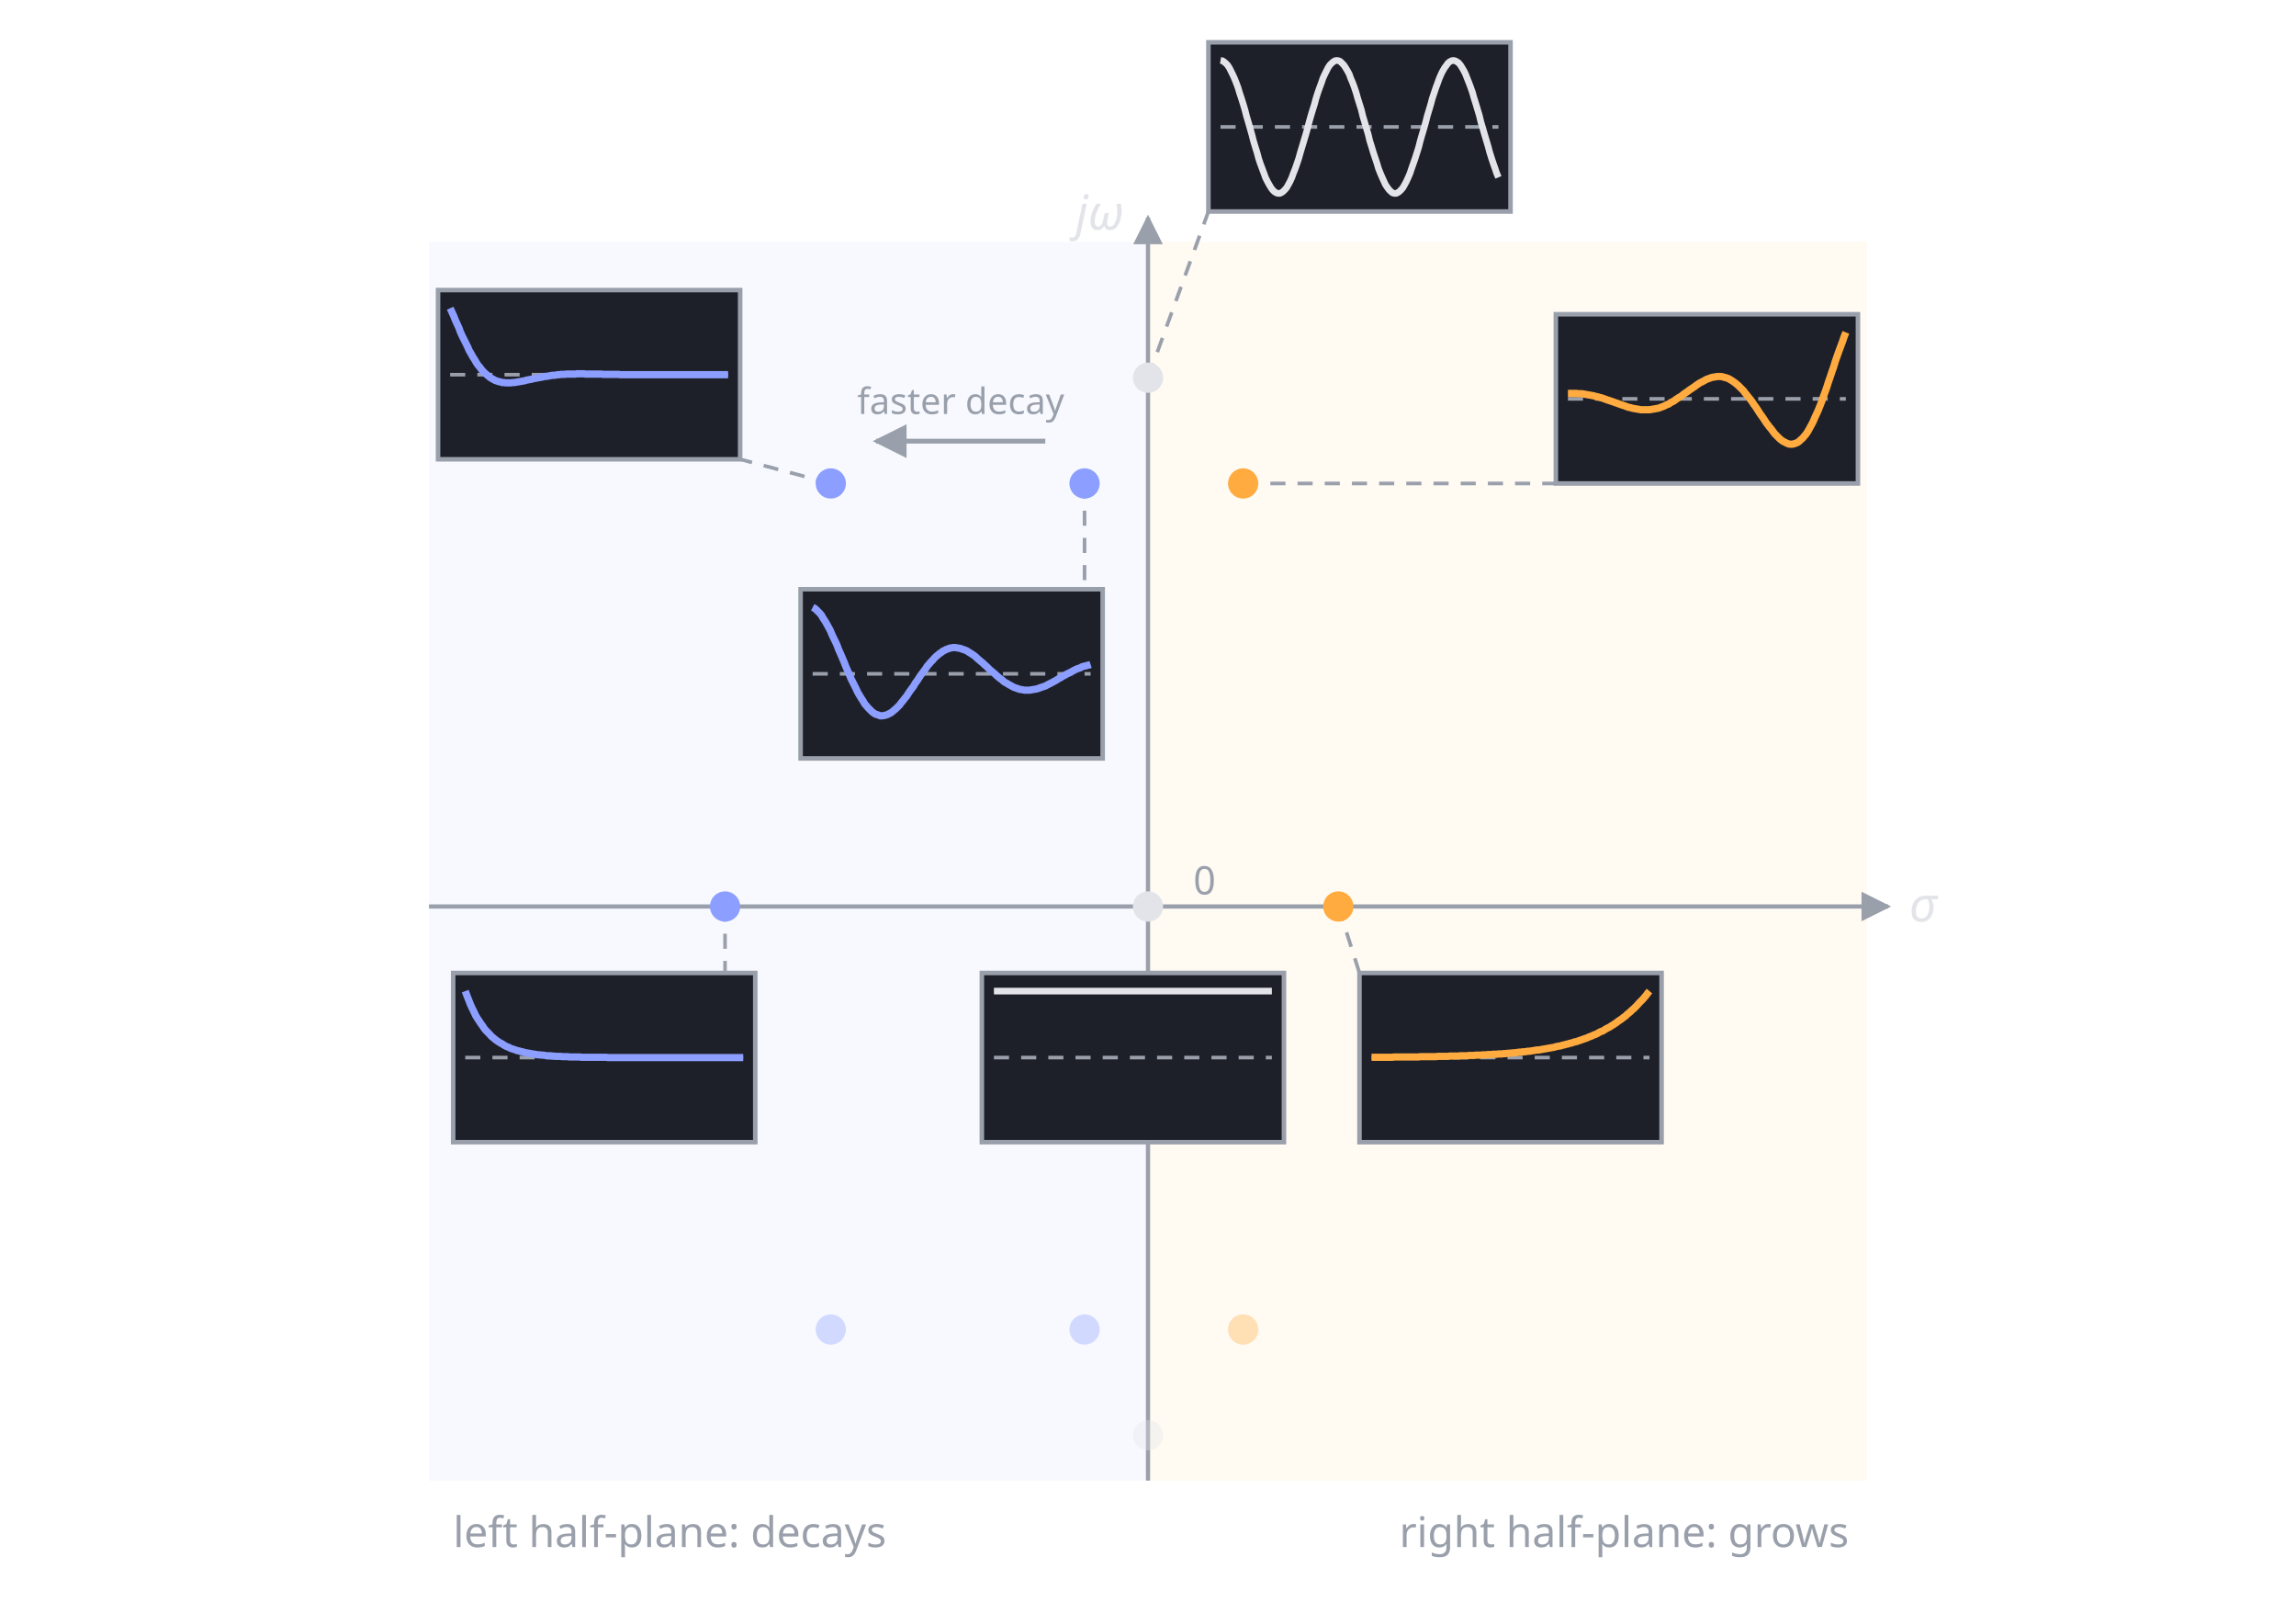
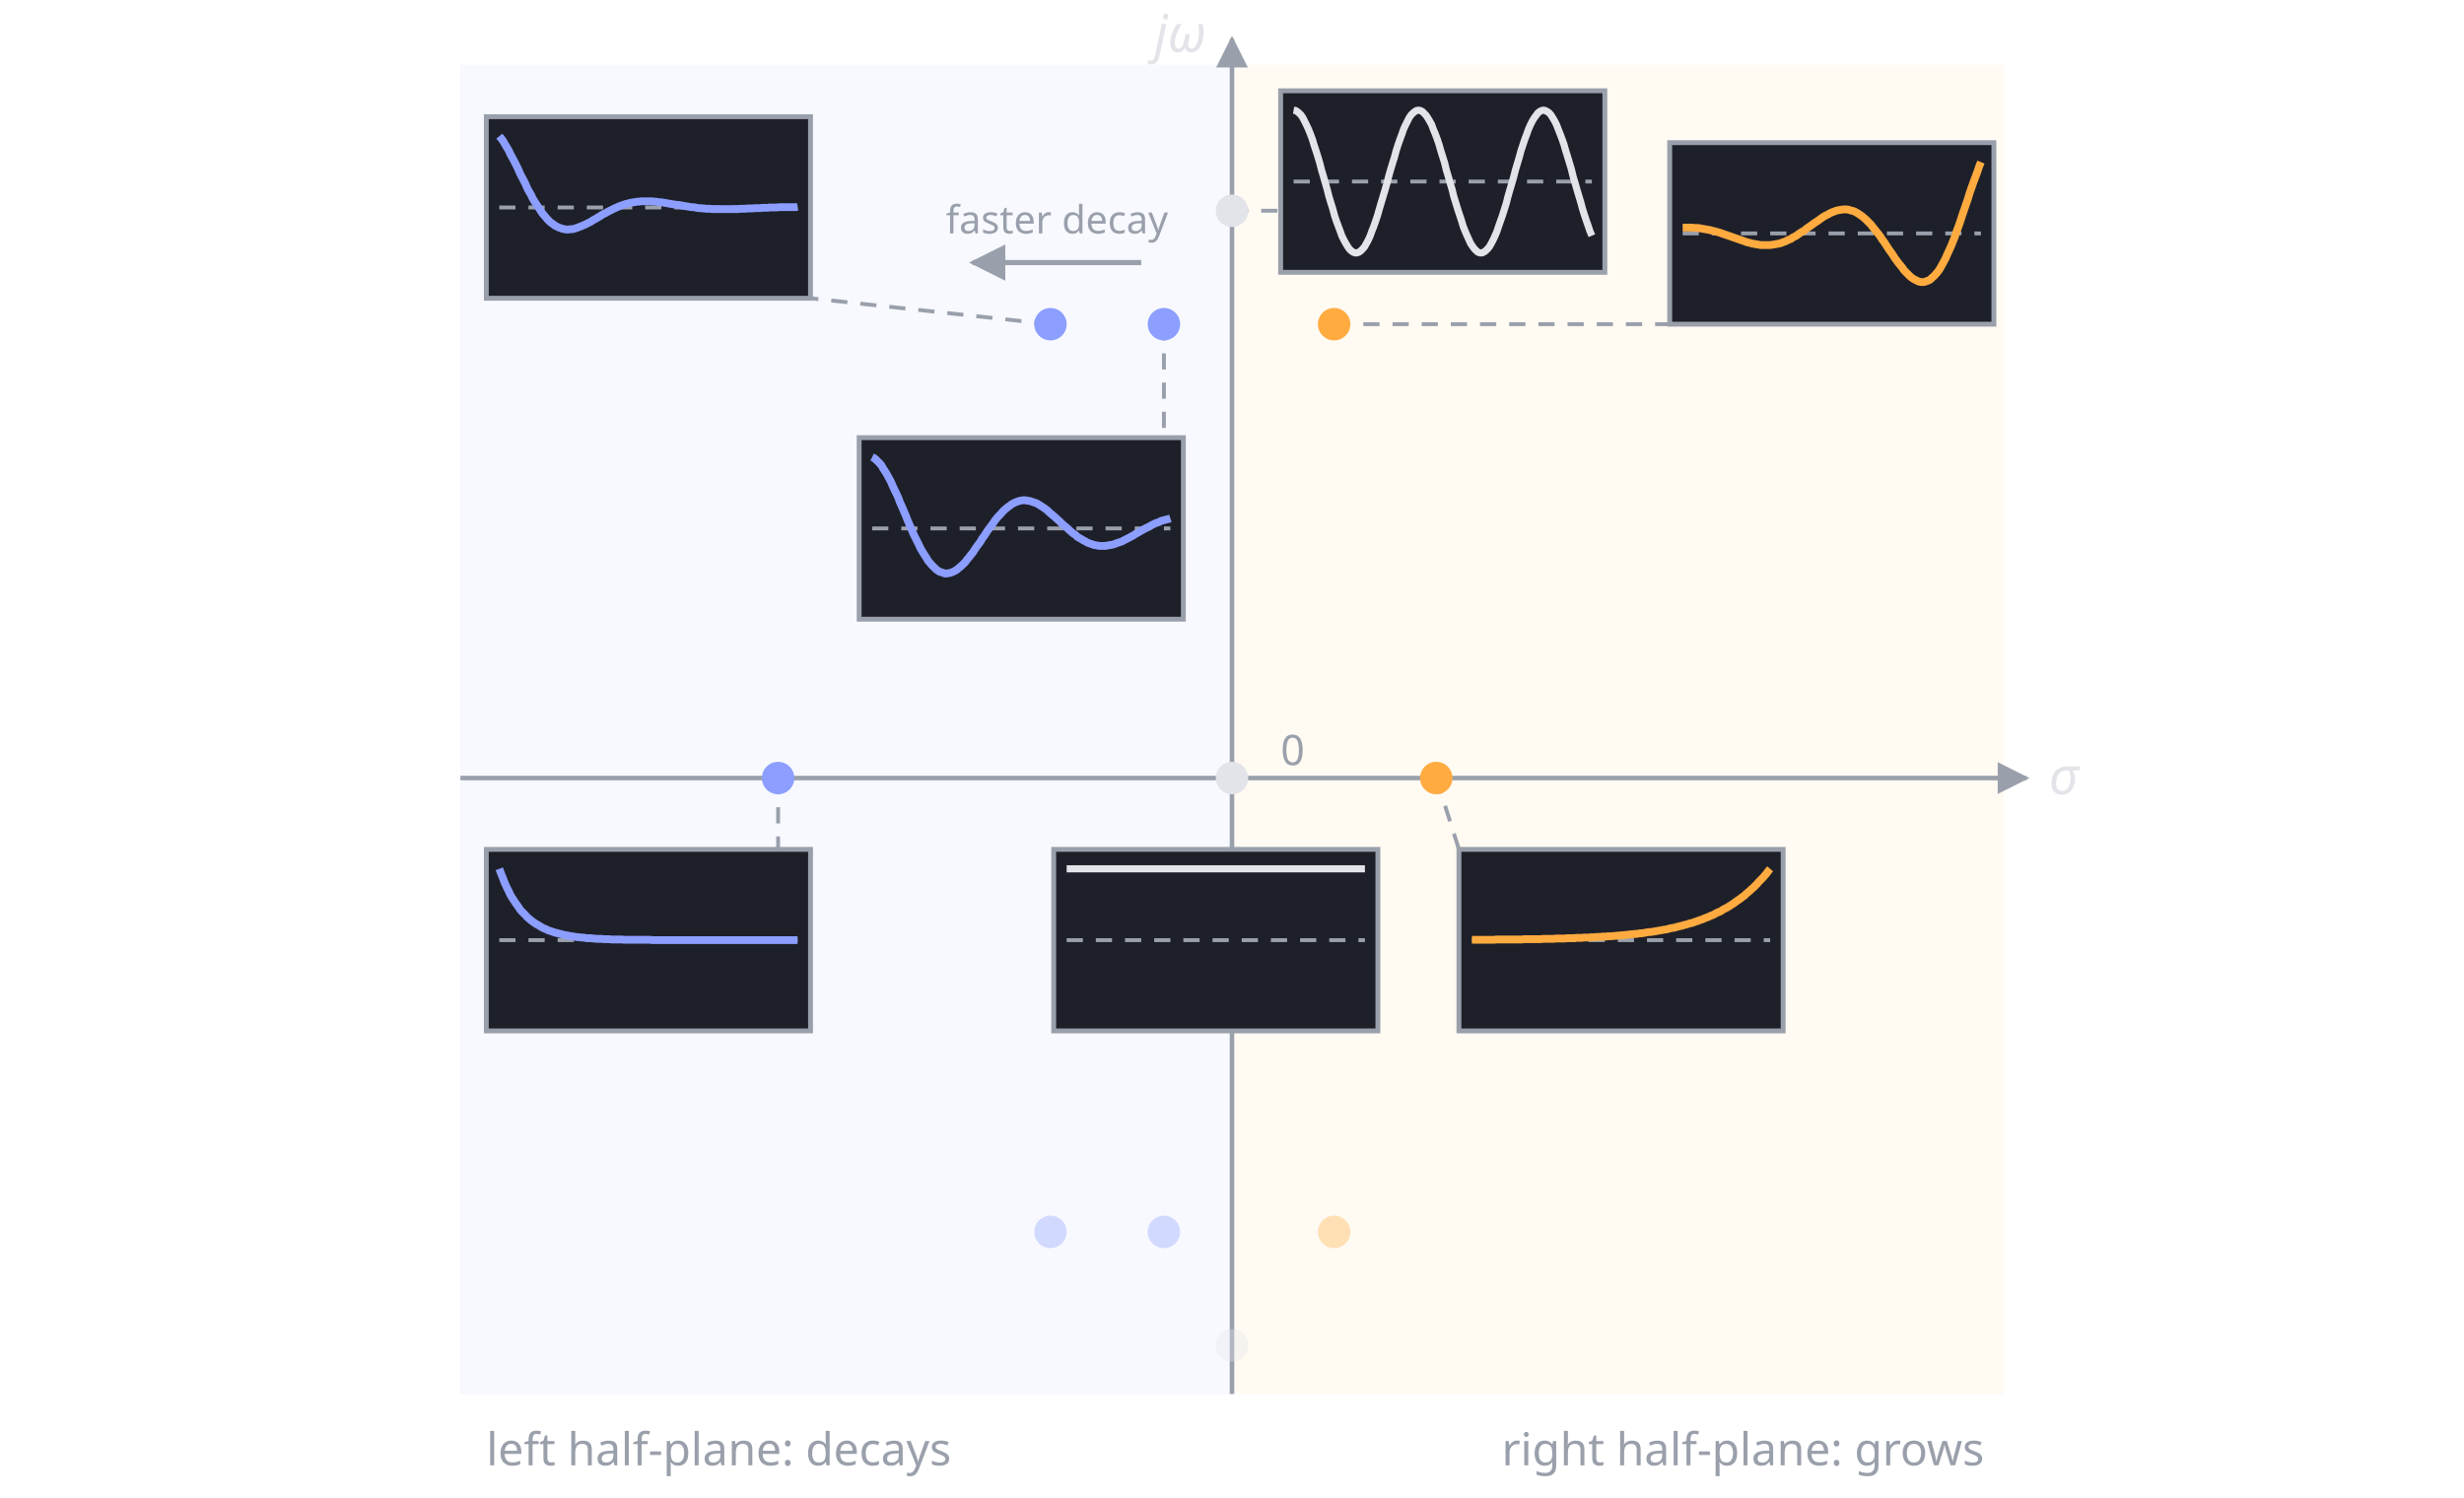
- <svg xmlns="http://www.w3.org/2000/svg" viewBox="0 0 760 530" font-family="sans-serif" role="img">
+ <svg xmlns="http://www.w3.org/2000/svg" viewBox="0 60 760 462" font-family="sans-serif" role="img">
  <style>
    .text {fill:#e2e4e9} .muted {fill:#9aa0ab}
    .axis {stroke:#9aa0ab; stroke-width:1.4; fill:none}
    .edge {stroke:#9aa0ab; stroke-width:1.5}
    .guide {stroke:#9aa0ab; stroke-width:1.2; stroke-dasharray:5 4; fill:none}
    .fill-p {fill:#8c9eff; fill-opacity:0.18} .fill-a {fill:#ffab40; fill-opacity:0.18}
    .shade-p {fill:#8c9eff; fill-opacity:0.07} .shade-a {fill:#ffab40; fill-opacity:0.07}
    .line-t {stroke:#e2e4e9; stroke-width:2.2; fill:none}
    .line-p {stroke:#8c9eff; stroke-width:2.4; fill:none}
    .line-a {stroke:#ffab40; stroke-width:2.4; fill:none}
    .line-m {stroke:#9aa0ab; stroke-width:1.6; fill:none}
    .thin-p {stroke:#8c9eff; stroke-width:1.6; fill:none}
    .thin-a {stroke:#ffab40; stroke-width:1.6; fill:none}
    .dash-p {stroke:#8c9eff; stroke-width:2; stroke-dasharray:6 4; fill:none}
    .dash-a {stroke:#ffab40; stroke-width:2; stroke-dasharray:6 4; fill:none}
+     .dotted-a {stroke:#ffab40; stroke-width:2.2; stroke-dasharray:0.1 5; stroke-linecap:round; fill:none}
    .dot {fill:#e2e4e9} .dot-p {fill:#8c9eff} .dot-a {fill:#ffab40} .dot-m {fill:#9aa0ab}
    .faint {opacity:0.35} .bg {fill:#1e2029}
</style>
  <defs>
    <marker id="head-t" viewBox="0 0 10 10" refX="9" refY="5" markerWidth="7" markerHeight="7" orient="auto-start-reverse">
      <path d="M0 0 L10 5 L0 10 z" fill="#e2e4e9" />
    </marker>
    <marker id="head-p" viewBox="0 0 10 10" refX="9" refY="5" markerWidth="7" markerHeight="7" orient="auto-start-reverse">
      <path d="M0 0 L10 5 L0 10 z" fill="#8c9eff" />
    </marker>
    <marker id="head-a" viewBox="0 0 10 10" refX="9" refY="5" markerWidth="7" markerHeight="7" orient="auto-start-reverse">
      <path d="M0 0 L10 5 L0 10 z" fill="#ffab40" />
    </marker>
    <marker id="head-m" viewBox="0 0 10 10" refX="9" refY="5" markerWidth="7" markerHeight="7" orient="auto-start-reverse">
      <path d="M0 0 L10 5 L0 10 z" fill="#9aa0ab" />
    </marker>
  </defs>
  <rect x="142.0" y="80.0" width="238.0" height="410.0" class="shade-p" />
  <rect x="380.0" y="80.0" width="238.0" height="410.0" class="shade-a" />
  <line x1="142.0" y1="300.0" x2="625.0" y2="300.0" class="axis" marker-end="url(#head-m)" />
  <line x1="380.0" y1="490.0" x2="380.0" y2="72.0" class="axis" marker-end="url(#head-m)" />
  <text x="632.0" y="305.0" font-size="16" text-anchor="start" class="text" font-style="italic">σ</text>
  <text x="372.0" y="76.0" font-size="16" text-anchor="end" class="text" font-style="italic">jω</text>
  <text x="150.0" y="512.0" font-size="14" text-anchor="start" class="muted">left half-plane: decays</text>
  <text x="612.0" y="512.0" font-size="14" text-anchor="end" class="muted">right half-plane: grows</text>
  <line x1="240.0" y1="300.0" x2="240.0" y2="322.0" class="guide" />
  <rect x="150.0" y="322.0" width="100.0" height="56.0" class="bg edge" stroke-width="1" />
  <line x1="154.0" y1="350.0" x2="246.0" y2="350.0" class="guide" stroke-width="0.8" />
  <polyline points="154.0,328.0 154.6,329.6 155.2,331.1 155.7,332.4 156.3,333.7 156.9,334.9 157.4,336.0 158.0,337.0 158.6,337.9 159.2,338.8 159.8,339.6 160.3,340.4 160.9,341.1 161.5,341.7 162.1,342.3 162.6,342.9 163.2,343.4 163.8,343.9 164.3,344.3 164.9,344.7 165.5,345.1 166.1,345.4 166.7,345.8 167.2,346.1 167.8,346.4 168.4,346.6 168.9,346.9 169.5,347.1 170.1,347.3 170.7,347.5 171.2,347.7 171.8,347.8 172.4,348.0 173.0,348.1 173.6,348.3 174.1,348.4 174.7,348.5 175.3,348.6 175.8,348.7 176.4,348.8 177.0,348.9 177.6,349.0 178.2,349.1 178.7,349.1 179.3,349.2 179.9,349.2 180.4,349.3 181.0,349.4 181.6,349.4 182.2,349.4 182.8,349.5 183.3,349.5 183.9,349.6 184.5,349.6 185.1,349.6 185.6,349.6 186.2,349.7 186.8,349.7 187.3,349.7 187.9,349.7 188.5,349.8 189.1,349.8 189.7,349.8 190.2,349.8 190.8,349.8 191.4,349.8 191.9,349.8 192.5,349.9 193.1,349.9 193.7,349.9 194.2,349.9 194.8,349.9 195.4,349.9 196.0,349.9 196.6,349.9 197.1,349.9 197.7,349.9 198.3,349.9 198.8,349.9 199.4,349.9 200.0,349.9 200.6,349.9 201.2,350.0 201.7,350.0 202.3,350.0 202.9,350.0 203.4,350.0 204.0,350.0 204.6,350.0 205.2,350.0 205.8,350.0 206.3,350.0 206.9,350.0 207.5,350.0 208.1,350.0 208.6,350.0 209.2,350.0 209.8,350.0 210.3,350.0 210.9,350.0 211.5,350.0 212.1,350.0 212.7,350.0 213.2,350.0 213.8,350.0 214.4,350.0 214.9,350.0 215.5,350.0 216.1,350.0 216.7,350.0 217.2,350.0 217.8,350.0 218.4,350.0 219.0,350.0 219.6,350.0 220.1,350.0 220.7,350.0 221.3,350.0 221.8,350.0 222.4,350.0 223.0,350.0 223.6,350.0 224.2,350.0 224.7,350.0 225.3,350.0 225.9,350.0 226.4,350.0 227.0,350.0 227.6,350.0 228.2,350.0 228.8,350.0 229.3,350.0 229.9,350.0 230.5,350.0 231.1,350.0 231.6,350.0 232.2,350.0 232.8,350.0 233.3,350.0 233.9,350.0 234.5,350.0 235.1,350.0 235.7,350.0 236.2,350.0 236.8,350.0 237.4,350.0 237.9,350.0 238.5,350.0 239.1,350.0 239.7,350.0 240.2,350.0 240.8,350.0 241.4,350.0 242.0,350.0 242.6,350.0 243.1,350.0 243.7,350.0 244.3,350.0 244.9,350.0 245.4,350.0 246.0,350.0" class="line-p" stroke-width="2" />
  <circle cx="240.0" cy="300.0" r="5" class="dot-p" />
-   <line x1="275.0" y1="160.0" x2="245.0" y2="152.0" class="guide" />
-   <rect x="145.0" y="96.0" width="100.0" height="56.0" class="bg edge" stroke-width="1" />
-   <line x1="149.0" y1="124.0" x2="241.0" y2="124.0" class="guide" stroke-width="0.8" />
-   <polyline points="149.0,102.0 149.6,103.3 150.2,104.6 150.7,105.9 151.3,107.2 151.9,108.5 152.4,109.9 153.0,111.2 153.6,112.4 154.2,113.6 154.8,114.8 155.3,116.0 155.9,117.0 156.5,118.1 157.1,119.0 157.6,119.9 158.2,120.8 158.8,121.5 159.3,122.2 159.9,122.9 160.5,123.5 161.1,124.0 161.7,124.5 162.2,124.9 162.8,125.3 163.4,125.6 163.9,125.9 164.5,126.1 165.1,126.3 165.7,126.4 166.2,126.6 166.8,126.6 167.4,126.7 168.0,126.7 168.6,126.7 169.1,126.7 169.7,126.6 170.3,126.6 170.8,126.5 171.4,126.4 172.0,126.3 172.6,126.2 173.2,126.1 173.7,126.0 174.3,125.8 174.9,125.7 175.4,125.6 176.0,125.5 176.6,125.3 177.2,125.2 177.8,125.1 178.3,125.0 178.9,124.9 179.5,124.8 180.1,124.6 180.6,124.6 181.2,124.5 181.8,124.4 182.3,124.3 182.9,124.2 183.5,124.2 184.1,124.1 184.7,124.0 185.2,124.0 185.8,123.9 186.4,123.9 186.9,123.9 187.5,123.8 188.1,123.8 188.7,123.8 189.2,123.8 189.8,123.8 190.4,123.8 191.0,123.7 191.6,123.7 192.1,123.7 192.7,123.7 193.3,123.7 193.8,123.8 194.4,123.8 195.0,123.8 195.6,123.8 196.2,123.8 196.7,123.8 197.3,123.8 197.9,123.8 198.4,123.8 199.0,123.8 199.6,123.9 200.2,123.9 200.8,123.9 201.3,123.9 201.9,123.9 202.5,123.9 203.1,123.9 203.6,123.9 204.2,123.9 204.8,123.9 205.3,124.0 205.9,124.0 206.5,124.0 207.1,124.0 207.7,124.0 208.2,124.0 208.8,124.0 209.4,124.0 209.9,124.0 210.5,124.0 211.1,124.0 211.7,124.0 212.2,124.0 212.8,124.0 213.4,124.0 214.0,124.0 214.6,124.0 215.1,124.0 215.7,124.0 216.3,124.0 216.8,124.0 217.4,124.0 218.0,124.0 218.6,124.0 219.2,124.0 219.7,124.0 220.3,124.0 220.9,124.0 221.4,124.0 222.0,124.0 222.6,124.0 223.2,124.0 223.8,124.0 224.3,124.0 224.9,124.0 225.5,124.0 226.1,124.0 226.6,124.0 227.2,124.0 227.8,124.0 228.3,124.0 228.9,124.0 229.5,124.0 230.1,124.0 230.7,124.0 231.2,124.0 231.8,124.0 232.4,124.0 232.9,124.0 233.5,124.0 234.1,124.0 234.7,124.0 235.2,124.0 235.8,124.0 236.4,124.0 237.0,124.0 237.6,124.0 238.1,124.0 238.7,124.0 239.3,124.0 239.9,124.0 240.4,124.0 241.0,124.0" class="line-p" stroke-width="2" />
-   <circle cx="275.0" cy="160.0" r="5" class="dot-p" />
-   <circle cx="275.0" cy="440.0" r="5" class="dot-p" opacity="0.35" />
+   <line x1="324.0" y1="160.0" x2="250.0" y2="152.0" class="guide" />
+   <rect x="150.0" y="96.0" width="100.0" height="56.0" class="bg edge" stroke-width="1" />
+   <line x1="154.0" y1="124.0" x2="246.0" y2="124.0" class="guide" stroke-width="0.8" />
+   <polyline points="154.0,102.0 154.6,102.7 155.2,103.5 155.7,104.4 156.3,105.4 156.9,106.4 157.4,107.5 158.0,108.6 158.6,109.7 159.2,110.9 159.8,112.1 160.3,113.3 160.9,114.5 161.5,115.6 162.1,116.8 162.6,118.0 163.2,119.1 163.8,120.1 164.3,121.2 164.9,122.2 165.5,123.1 166.1,124.0 166.7,124.9 167.2,125.7 167.8,126.4 168.4,127.1 168.9,127.7 169.5,128.3 170.1,128.8 170.7,129.2 171.2,129.6 171.8,129.9 172.4,130.2 173.0,130.4 173.6,130.6 174.1,130.7 174.7,130.8 175.3,130.8 175.8,130.7 176.4,130.7 177.0,130.6 177.6,130.4 178.2,130.2 178.7,130.0 179.3,129.8 179.9,129.5 180.4,129.3 181.0,129.0 181.6,128.7 182.2,128.4 182.8,128.0 183.3,127.7 183.9,127.4 184.5,127.0 185.1,126.7 185.6,126.3 186.2,126.0 186.8,125.7 187.3,125.4 187.9,125.1 188.5,124.8 189.1,124.5 189.7,124.2 190.2,124.0 190.8,123.7 191.4,123.5 191.9,123.3 192.5,123.1 193.1,122.9 193.7,122.8 194.2,122.6 194.8,122.5 195.4,122.4 196.0,122.3 196.6,122.2 197.1,122.2 197.7,122.1 198.3,122.1 198.8,122.1 199.4,122.1 200.0,122.1 200.6,122.1 201.2,122.1 201.7,122.2 202.3,122.2 202.9,122.3 203.4,122.4 204.0,122.4 204.6,122.5 205.2,122.6 205.8,122.7 206.3,122.8 206.9,122.9 207.5,123.0 208.1,123.1 208.6,123.2 209.2,123.2 209.8,123.3 210.3,123.4 210.9,123.5 211.5,123.6 212.1,123.7 212.7,123.8 213.2,123.9 213.8,123.9 214.4,124.0 214.9,124.1 215.5,124.2 216.1,124.2 216.7,124.3 217.2,124.3 217.8,124.4 218.4,124.4 219.0,124.4 219.6,124.5 220.1,124.5 220.7,124.5 221.3,124.5 221.8,124.5 222.4,124.5 223.0,124.5 223.6,124.5 224.2,124.5 224.7,124.5 225.3,124.5 225.9,124.5 226.4,124.5 227.0,124.5 227.6,124.5 228.2,124.4 228.8,124.4 229.3,124.4 229.9,124.4 230.5,124.3 231.1,124.3 231.6,124.3 232.2,124.3 232.8,124.2 233.3,124.2 233.9,124.2 234.5,124.2 235.1,124.1 235.7,124.1 236.2,124.1 236.8,124.1 237.4,124.0 237.9,124.0 238.5,124.0 239.1,124.0 239.7,124.0 240.2,123.9 240.8,123.9 241.4,123.9 242.0,123.9 242.6,123.9 243.1,123.9 243.7,123.9 244.3,123.9 244.9,123.9 245.4,123.9 246.0,123.8" class="line-p" stroke-width="2" />
+   <circle cx="324.0" cy="160.0" r="5" class="dot-p" />
+   <circle cx="324.0" cy="440.0" r="5" class="dot-p" opacity="0.35" />
  <line x1="359.0" y1="160.0" x2="359.0" y2="195.0" class="guide" />
  <rect x="265.0" y="195.0" width="100.0" height="56.0" class="bg edge" stroke-width="1" />
  <line x1="269.0" y1="223.0" x2="361.0" y2="223.0" class="guide" stroke-width="0.8" />
  <polyline points="269.0,201.0 269.6,201.3 270.1,201.7 270.7,202.3 271.3,202.9 271.9,203.6 272.4,204.5 273.0,205.4 273.6,206.4 274.2,207.5 274.8,208.6 275.3,209.8 275.9,211.1 276.5,212.3 277.1,213.6 277.6,215.0 278.2,216.3 278.8,217.7 279.4,219.1 279.9,220.4 280.5,221.8 281.1,223.1 281.6,224.4 282.2,225.6 282.8,226.8 283.4,228.0 283.9,229.1 284.5,230.1 285.1,231.1 285.7,232.0 286.2,232.9 286.8,233.6 287.4,234.3 288.0,234.9 288.6,235.5 289.1,235.9 289.7,236.3 290.3,236.5 290.9,236.7 291.4,236.9 292.0,236.9 292.6,236.8 293.1,236.7 293.7,236.5 294.3,236.2 294.9,235.9 295.4,235.5 296.0,235.0 296.6,234.5 297.2,233.9 297.8,233.3 298.3,232.6 298.9,231.9 299.5,231.1 300.1,230.4 300.6,229.6 301.2,228.7 301.8,227.9 302.4,227.1 302.9,226.2 303.5,225.4 304.1,224.5 304.6,223.7 305.2,222.9 305.8,222.1 306.4,221.3 306.9,220.5 307.5,219.8 308.1,219.1 308.7,218.5 309.2,217.9 309.8,217.3 310.4,216.8 311.0,216.3 311.6,215.9 312.1,215.5 312.7,215.2 313.3,214.9 313.9,214.7 314.4,214.5 315.0,214.4 315.6,214.3 316.1,214.3 316.7,214.4 317.3,214.5 317.9,214.6 318.4,214.8 319.0,215.0 319.6,215.2 320.2,215.5 320.8,215.9 321.3,216.2 321.9,216.6 322.5,217.0 323.1,217.5 323.6,218.0 324.2,218.5 324.8,219.0 325.4,219.5 325.9,220.0 326.5,220.5 327.1,221.1 327.6,221.6 328.2,222.1 328.8,222.6 329.4,223.1 329.9,223.6 330.5,224.1 331.1,224.6 331.7,225.0 332.2,225.5 332.8,225.9 333.4,226.2 334.0,226.6 334.6,226.9 335.1,227.2 335.7,227.5 336.3,227.7 336.9,227.9 337.4,228.1 338.0,228.2 338.6,228.3 339.1,228.4 339.7,228.4 340.3,228.4 340.9,228.4 341.4,228.3 342.0,228.2 342.6,228.1 343.2,228.0 343.8,227.8 344.3,227.6 344.9,227.4 345.5,227.2 346.1,227.0 346.6,226.7 347.2,226.4 347.8,226.1 348.4,225.8 348.9,225.5 349.5,225.2 350.1,224.8 350.6,224.5 351.2,224.2 351.8,223.8 352.4,223.5 352.9,223.2 353.5,222.9 354.1,222.6 354.7,222.3 355.2,222.0 355.8,221.7 356.4,221.4 357.0,221.2 357.6,221.0 358.1,220.7 358.7,220.5 359.3,220.4 359.9,220.2 360.4,220.1 361.0,219.9" class="line-p" stroke-width="2" />
  <circle cx="359.0" cy="160.0" r="5" class="dot-p" />
  <circle cx="359.0" cy="440.0" r="5" class="dot-p" opacity="0.35" />
-   <line x1="380.0" y1="125.0" x2="400.0" y2="70.0" class="guide" />
-   <rect x="400.0" y="14.0" width="100.0" height="56.0" class="bg edge" stroke-width="1" />
-   <line x1="404.0" y1="42.0" x2="496.0" y2="42.0" class="guide" stroke-width="0.8" />
-   <polyline points="404.0,20.0 404.6,20.1 405.1,20.4 405.7,20.9 406.3,21.5 406.9,22.4 407.4,23.4 408.0,24.6 408.6,25.9 409.2,27.4 409.8,29.0 410.3,30.7 410.9,32.5 411.5,34.4 412.1,36.4 412.6,38.4 413.2,40.4 413.8,42.5 414.4,44.6 414.9,46.6 415.5,48.6 416.1,50.5 416.6,52.4 417.2,54.2 417.8,55.8 418.4,57.4 418.9,58.8 419.5,60.0 420.1,61.1 420.7,62.1 421.2,62.8 421.8,63.4 422.4,63.8 423.0,64.0 423.6,64.0 424.1,63.8 424.7,63.4 425.3,62.8 425.9,62.1 426.4,61.2 427.0,60.1 427.6,58.8 428.1,57.4 428.7,55.9 429.3,54.2 429.9,52.4 430.4,50.6 431.0,48.6 431.6,46.6 432.2,44.6 432.8,42.5 433.3,40.5 433.9,38.4 434.5,36.4 435.1,34.5 435.6,32.6 436.2,30.7 436.8,29.0 437.4,27.4 437.9,25.9 438.5,24.6 439.1,23.4 439.6,22.4 440.2,21.5 440.8,20.9 441.4,20.4 441.9,20.1 442.5,20.0 443.1,20.1 443.7,20.4 444.2,20.9 444.8,21.5 445.4,22.4 446.0,23.4 446.6,24.5 447.1,25.9 447.7,27.3 448.3,28.9 448.9,30.7 449.4,32.5 450.0,34.4 450.6,36.3 451.1,38.4 451.7,40.4 452.3,42.5 452.9,44.5 453.4,46.6 454.0,48.5 454.6,50.5 455.2,52.3 455.8,54.1 456.3,55.8 456.9,57.3 457.5,58.7 458.1,60.0 458.6,61.1 459.2,62.0 459.8,62.8 460.4,63.4 460.9,63.8 461.5,64.0 462.1,64.0 462.6,63.8 463.2,63.4 463.8,62.8 464.4,62.1 464.9,61.2 465.5,60.1 466.1,58.8 466.7,57.4 467.2,55.9 467.8,54.2 468.4,52.5 469.0,50.6 469.6,48.7 470.1,46.7 470.7,44.6 471.3,42.6 471.9,40.5 472.4,38.5 473.0,36.5 473.6,34.5 474.1,32.6 474.7,30.8 475.3,29.0 475.9,27.4 476.4,26.0 477.0,24.6 477.6,23.4 478.2,22.4 478.8,21.6 479.3,20.9 479.9,20.4 480.5,20.1 481.1,20.0 481.6,20.1 482.2,20.4 482.8,20.8 483.4,21.5 483.9,22.3 484.5,23.3 485.1,24.5 485.6,25.8 486.2,27.3 486.8,28.9 487.4,30.6 487.9,32.4 488.5,34.3 489.1,36.3 489.7,38.3 490.2,40.4 490.8,42.4 491.4,44.5 492.0,46.5 492.6,48.5 493.1,50.4 493.7,52.3 494.3,54.1 494.9,55.8 495.4,57.3 496.0,58.7" class="line-t" stroke-width="2" />
+   <line x1="380.0" y1="125.0" x2="395.0" y2="125.0" class="guide" />
+   <rect x="395.0" y="88.0" width="100.0" height="56.0" class="bg edge" stroke-width="1" />
+   <line x1="399.0" y1="116.0" x2="491.0" y2="116.0" class="guide" stroke-width="0.8" />
+   <polyline points="399.0,94.0 399.6,94.1 400.1,94.4 400.7,94.9 401.3,95.5 401.9,96.4 402.4,97.4 403.0,98.6 403.6,99.9 404.2,101.4 404.8,103.0 405.3,104.7 405.9,106.5 406.5,108.4 407.1,110.4 407.6,112.4 408.2,114.4 408.8,116.5 409.4,118.6 409.9,120.6 410.5,122.6 411.1,124.5 411.6,126.4 412.2,128.2 412.8,129.8 413.4,131.4 413.9,132.8 414.5,134.0 415.1,135.1 415.7,136.1 416.2,136.8 416.8,137.4 417.4,137.8 418.0,138.0 418.6,138.0 419.1,137.8 419.7,137.4 420.3,136.8 420.9,136.1 421.4,135.2 422.0,134.1 422.6,132.8 423.1,131.4 423.7,129.9 424.3,128.2 424.9,126.4 425.4,124.6 426.0,122.6 426.6,120.6 427.2,118.6 427.8,116.5 428.3,114.5 428.9,112.4 429.5,110.4 430.1,108.5 430.6,106.6 431.2,104.7 431.8,103.0 432.4,101.4 432.9,99.9 433.5,98.6 434.1,97.4 434.6,96.4 435.2,95.5 435.8,94.9 436.4,94.4 436.9,94.1 437.5,94.0 438.1,94.1 438.7,94.4 439.2,94.9 439.8,95.5 440.4,96.4 441.0,97.4 441.6,98.5 442.1,99.9 442.7,101.3 443.3,102.9 443.9,104.7 444.4,106.5 445.0,108.4 445.6,110.3 446.1,112.4 446.7,114.4 447.3,116.5 447.9,118.5 448.4,120.6 449.0,122.5 449.6,124.5 450.2,126.3 450.8,128.1 451.3,129.8 451.9,131.3 452.5,132.7 453.1,134.0 453.6,135.1 454.2,136.0 454.8,136.8 455.4,137.4 455.9,137.8 456.5,138.0 457.1,138.0 457.6,137.8 458.2,137.4 458.8,136.8 459.4,136.1 459.9,135.2 460.5,134.1 461.1,132.8 461.7,131.4 462.2,129.9 462.8,128.2 463.4,126.5 464.0,124.6 464.6,122.7 465.1,120.7 465.7,118.6 466.3,116.6 466.9,114.5 467.4,112.5 468.0,110.5 468.6,108.5 469.1,106.6 469.7,104.8 470.3,103.0 470.9,101.4 471.4,100.0 472.0,98.6 472.6,97.4 473.2,96.4 473.8,95.6 474.3,94.9 474.9,94.4 475.5,94.1 476.1,94.0 476.6,94.1 477.2,94.4 477.8,94.8 478.4,95.5 478.9,96.3 479.5,97.3 480.1,98.5 480.6,99.8 481.2,101.3 481.8,102.9 482.4,104.6 482.9,106.4 483.5,108.3 484.1,110.3 484.7,112.3 485.2,114.4 485.8,116.4 486.4,118.5 487.0,120.5 487.6,122.5 488.1,124.4 488.7,126.3 489.3,128.1 489.9,129.8 490.4,131.3 491.0,132.7" class="line-t" stroke-width="2" />
  <circle cx="380.0" cy="125.0" r="5" class="dot" />
  <circle cx="380.0" cy="475.0" r="5" class="dot" opacity="0.35" />
  <line x1="380.0" y1="300.0" x2="380.0" y2="322.0" class="guide" />
  <rect x="325.0" y="322.0" width="100.0" height="56.0" class="bg edge" stroke-width="1" />
  <line x1="329.0" y1="350.0" x2="421.0" y2="350.0" class="guide" stroke-width="0.8" />
  <polyline points="329.0,328.0 329.6,328.0 330.1,328.0 330.7,328.0 331.3,328.0 331.9,328.0 332.4,328.0 333.0,328.0 333.6,328.0 334.2,328.0 334.8,328.0 335.3,328.0 335.9,328.0 336.5,328.0 337.1,328.0 337.6,328.0 338.2,328.0 338.8,328.0 339.4,328.0 339.9,328.0 340.5,328.0 341.1,328.0 341.6,328.0 342.2,328.0 342.8,328.0 343.4,328.0 343.9,328.0 344.5,328.0 345.1,328.0 345.7,328.0 346.2,328.0 346.8,328.0 347.4,328.0 348.0,328.0 348.6,328.0 349.1,328.0 349.7,328.0 350.3,328.0 350.9,328.0 351.4,328.0 352.0,328.0 352.6,328.0 353.1,328.0 353.7,328.0 354.3,328.0 354.9,328.0 355.4,328.0 356.0,328.0 356.6,328.0 357.2,328.0 357.8,328.0 358.3,328.0 358.9,328.0 359.5,328.0 360.1,328.0 360.6,328.0 361.2,328.0 361.8,328.0 362.4,328.0 362.9,328.0 363.5,328.0 364.1,328.0 364.6,328.0 365.2,328.0 365.8,328.0 366.4,328.0 366.9,328.0 367.5,328.0 368.1,328.0 368.7,328.0 369.2,328.0 369.8,328.0 370.4,328.0 371.0,328.0 371.6,328.0 372.1,328.0 372.7,328.0 373.3,328.0 373.9,328.0 374.4,328.0 375.0,328.0 375.6,328.0 376.1,328.0 376.7,328.0 377.3,328.0 377.9,328.0 378.4,328.0 379.0,328.0 379.6,328.0 380.2,328.0 380.8,328.0 381.3,328.0 381.9,328.0 382.5,328.0 383.1,328.0 383.6,328.0 384.2,328.0 384.8,328.0 385.4,328.0 385.9,328.0 386.5,328.0 387.1,328.0 387.6,328.0 388.2,328.0 388.8,328.0 389.4,328.0 389.9,328.0 390.5,328.0 391.1,328.0 391.7,328.0 392.2,328.0 392.8,328.0 393.4,328.0 394.0,328.0 394.6,328.0 395.1,328.0 395.7,328.0 396.3,328.0 396.9,328.0 397.4,328.0 398.0,328.0 398.6,328.0 399.1,328.0 399.7,328.0 400.3,328.0 400.9,328.0 401.4,328.0 402.0,328.0 402.6,328.0 403.2,328.0 403.8,328.0 404.3,328.0 404.9,328.0 405.5,328.0 406.1,328.0 406.6,328.0 407.2,328.0 407.8,328.0 408.4,328.0 408.9,328.0 409.5,328.0 410.1,328.0 410.6,328.0 411.2,328.0 411.8,328.0 412.4,328.0 412.9,328.0 413.5,328.0 414.1,328.0 414.7,328.0 415.2,328.0 415.8,328.0 416.4,328.0 417.0,328.0 417.6,328.0 418.1,328.0 418.7,328.0 419.3,328.0 419.9,328.0 420.4,328.0 421.0,328.0" class="line-t" stroke-width="2" />
  <circle cx="380.0" cy="300.0" r="5" class="dot" />
  <line x1="443.0" y1="300.0" x2="450.0" y2="322.0" class="guide" />
  <rect x="450.0" y="322.0" width="100.0" height="56.0" class="bg edge" stroke-width="1" />
  <line x1="454.0" y1="350.0" x2="546.0" y2="350.0" class="guide" stroke-width="0.8" />
  <polyline points="454.0,349.9 454.6,349.9 455.1,349.9 455.7,349.9 456.3,349.9 456.9,349.9 457.4,349.9 458.0,349.9 458.6,349.9 459.2,349.9 459.8,349.9 460.3,349.9 460.9,349.9 461.5,349.8 462.1,349.8 462.6,349.8 463.2,349.8 463.8,349.8 464.4,349.8 464.9,349.8 465.5,349.8 466.1,349.8 466.6,349.8 467.2,349.8 467.8,349.8 468.4,349.8 468.9,349.8 469.5,349.8 470.1,349.7 470.7,349.7 471.2,349.7 471.8,349.7 472.4,349.7 473.0,349.7 473.6,349.7 474.1,349.7 474.7,349.7 475.3,349.7 475.9,349.6 476.4,349.6 477.0,349.6 477.6,349.6 478.1,349.6 478.7,349.6 479.3,349.6 479.9,349.5 480.4,349.5 481.0,349.5 481.6,349.5 482.2,349.5 482.8,349.5 483.3,349.4 483.9,349.4 484.5,349.4 485.1,349.4 485.6,349.4 486.2,349.3 486.8,349.3 487.4,349.3 487.9,349.3 488.5,349.2 489.1,349.2 489.6,349.2 490.2,349.2 490.8,349.1 491.4,349.1 491.9,349.1 492.5,349.0 493.1,349.0 493.7,349.0 494.2,348.9 494.8,348.9 495.4,348.9 496.0,348.8 496.6,348.8 497.1,348.8 497.7,348.7 498.3,348.7 498.9,348.6 499.4,348.6 500.0,348.5 500.6,348.5 501.1,348.4 501.7,348.4 502.3,348.3 502.9,348.2 503.4,348.2 504.0,348.1 504.6,348.1 505.2,348.0 505.8,347.9 506.3,347.9 506.9,347.8 507.5,347.7 508.1,347.6 508.6,347.5 509.2,347.5 509.8,347.4 510.4,347.3 510.9,347.2 511.5,347.1 512.1,347.0 512.6,346.9 513.2,346.8 513.8,346.7 514.4,346.6 515.0,346.4 515.5,346.3 516.1,346.2 516.7,346.1 517.2,345.9 517.8,345.8 518.4,345.6 519.0,345.5 519.5,345.3 520.1,345.2 520.7,345.0 521.3,344.8 521.9,344.7 522.4,344.5 523.0,344.3 523.6,344.1 524.1,343.9 524.7,343.7 525.3,343.5 525.9,343.2 526.5,343.0 527.0,342.8 527.6,342.5 528.2,342.3 528.8,342.0 529.3,341.7 529.9,341.4 530.5,341.2 531.0,340.9 531.6,340.5 532.2,340.2 532.8,339.9 533.4,339.5 533.9,339.2 534.5,338.8 535.1,338.4 535.6,338.0 536.2,337.6 536.8,337.2 537.4,336.7 538.0,336.3 538.5,335.8 539.1,335.3 539.7,334.8 540.2,334.3 540.8,333.8 541.4,333.2 542.0,332.6 542.5,332.0 543.1,331.4 543.7,330.8 544.3,330.1 544.9,329.4 545.4,328.7 546.0,328.0" class="line-a" stroke-width="2" />
  <circle cx="443.0" cy="300.0" r="5" class="dot-a" />
  <line x1="411.5" y1="160.0" x2="515.0" y2="160.0" class="guide" />
  <rect x="515.0" y="104.0" width="100.0" height="56.0" class="bg edge" stroke-width="1" />
  <line x1="519.0" y1="132.0" x2="611.0" y2="132.0" class="guide" stroke-width="0.8" />
  <polyline points="519.0,130.2 519.6,130.2 520.1,130.2 520.7,130.2 521.3,130.2 521.9,130.2 522.5,130.3 523.0,130.3 523.6,130.3 524.2,130.4 524.8,130.5 525.3,130.6 525.9,130.7 526.5,130.8 527.0,130.9 527.6,131.0 528.2,131.2 528.8,131.3 529.4,131.5 529.9,131.6 530.5,131.8 531.1,132.0 531.6,132.2 532.2,132.4 532.8,132.6 533.4,132.8 534.0,133.0 534.5,133.2 535.1,133.4 535.7,133.6 536.2,133.8 536.8,134.0 537.4,134.2 538.0,134.4 538.5,134.6 539.1,134.8 539.7,134.9 540.3,135.1 540.9,135.2 541.4,135.3 542.0,135.4 542.6,135.5 543.1,135.6 543.7,135.6 544.3,135.6 544.9,135.6 545.5,135.6 546.0,135.6 546.6,135.5 547.2,135.4 547.8,135.3 548.3,135.2 548.9,135.1 549.5,134.9 550.0,134.7 550.6,134.5 551.2,134.2 551.8,133.9 552.4,133.7 552.9,133.3 553.5,133.0 554.1,132.7 554.6,132.3 555.2,131.9 555.8,131.5 556.4,131.2 557.0,130.7 557.5,130.3 558.1,129.9 558.7,129.5 559.2,129.1 559.8,128.7 560.4,128.3 561.0,127.9 561.5,127.5 562.1,127.1 562.7,126.7 563.3,126.4 563.9,126.1 564.4,125.8 565.0,125.5 565.6,125.3 566.1,125.1 566.7,124.9 567.3,124.8 567.9,124.7 568.5,124.6 569.0,124.6 569.6,124.6 570.2,124.7 570.8,124.9 571.3,125.0 571.9,125.2 572.5,125.5 573.0,125.8 573.6,126.2 574.2,126.6 574.8,127.1 575.4,127.6 575.9,128.1 576.5,128.7 577.1,129.3 577.6,130.0 578.2,130.7 578.8,131.5 579.4,132.2 580.0,133.0 580.5,133.8 581.1,134.6 581.7,135.5 582.2,136.3 582.8,137.2 583.4,138.0 584.0,138.9 584.5,139.7 585.1,140.5 585.7,141.3 586.3,142.0 586.9,142.8 587.4,143.5 588.0,144.1 588.6,144.7 589.1,145.2 589.7,145.7 590.3,146.1 590.9,146.4 591.5,146.7 592.0,146.9 592.6,147.0 593.2,147.0 593.8,146.9 594.3,146.7 594.9,146.5 595.5,146.1 596.0,145.6 596.6,145.1 597.2,144.4 597.8,143.7 598.4,142.8 598.9,141.9 599.5,140.8 600.1,139.7 600.6,138.5 601.2,137.2 601.8,135.9 602.4,134.4 603.0,132.9 603.5,131.4 604.1,129.8 604.7,128.1 605.2,126.5 605.8,124.8 606.4,123.0 607.0,121.3 607.5,119.6 608.1,117.9 608.7,116.2 609.3,114.6 609.9,113.0 610.4,111.5 611.0,110.0" class="line-a" stroke-width="2" />
  <circle cx="411.5" cy="160.0" r="5" class="dot-a" />
  <circle cx="411.5" cy="440.0" r="5" class="dot-a" opacity="0.35" />
  <text x="395.0" y="296.0" font-size="13" text-anchor="start" class="muted">0</text>
-   <line x1="346.0" y1="146.0" x2="290.0" y2="146.0" class="line-m" marker-end="url(#head-m)" />
-   <text x="318.0" y="137.0" font-size="12" text-anchor="middle" class="muted">faster decay</text>
+   <line x1="352.0" y1="141.0" x2="300.0" y2="141.0" class="line-m" marker-end="url(#head-m)" />
+   <text x="326.0" y="132.0" font-size="12" text-anchor="middle" class="muted">faster decay</text>
</svg>
